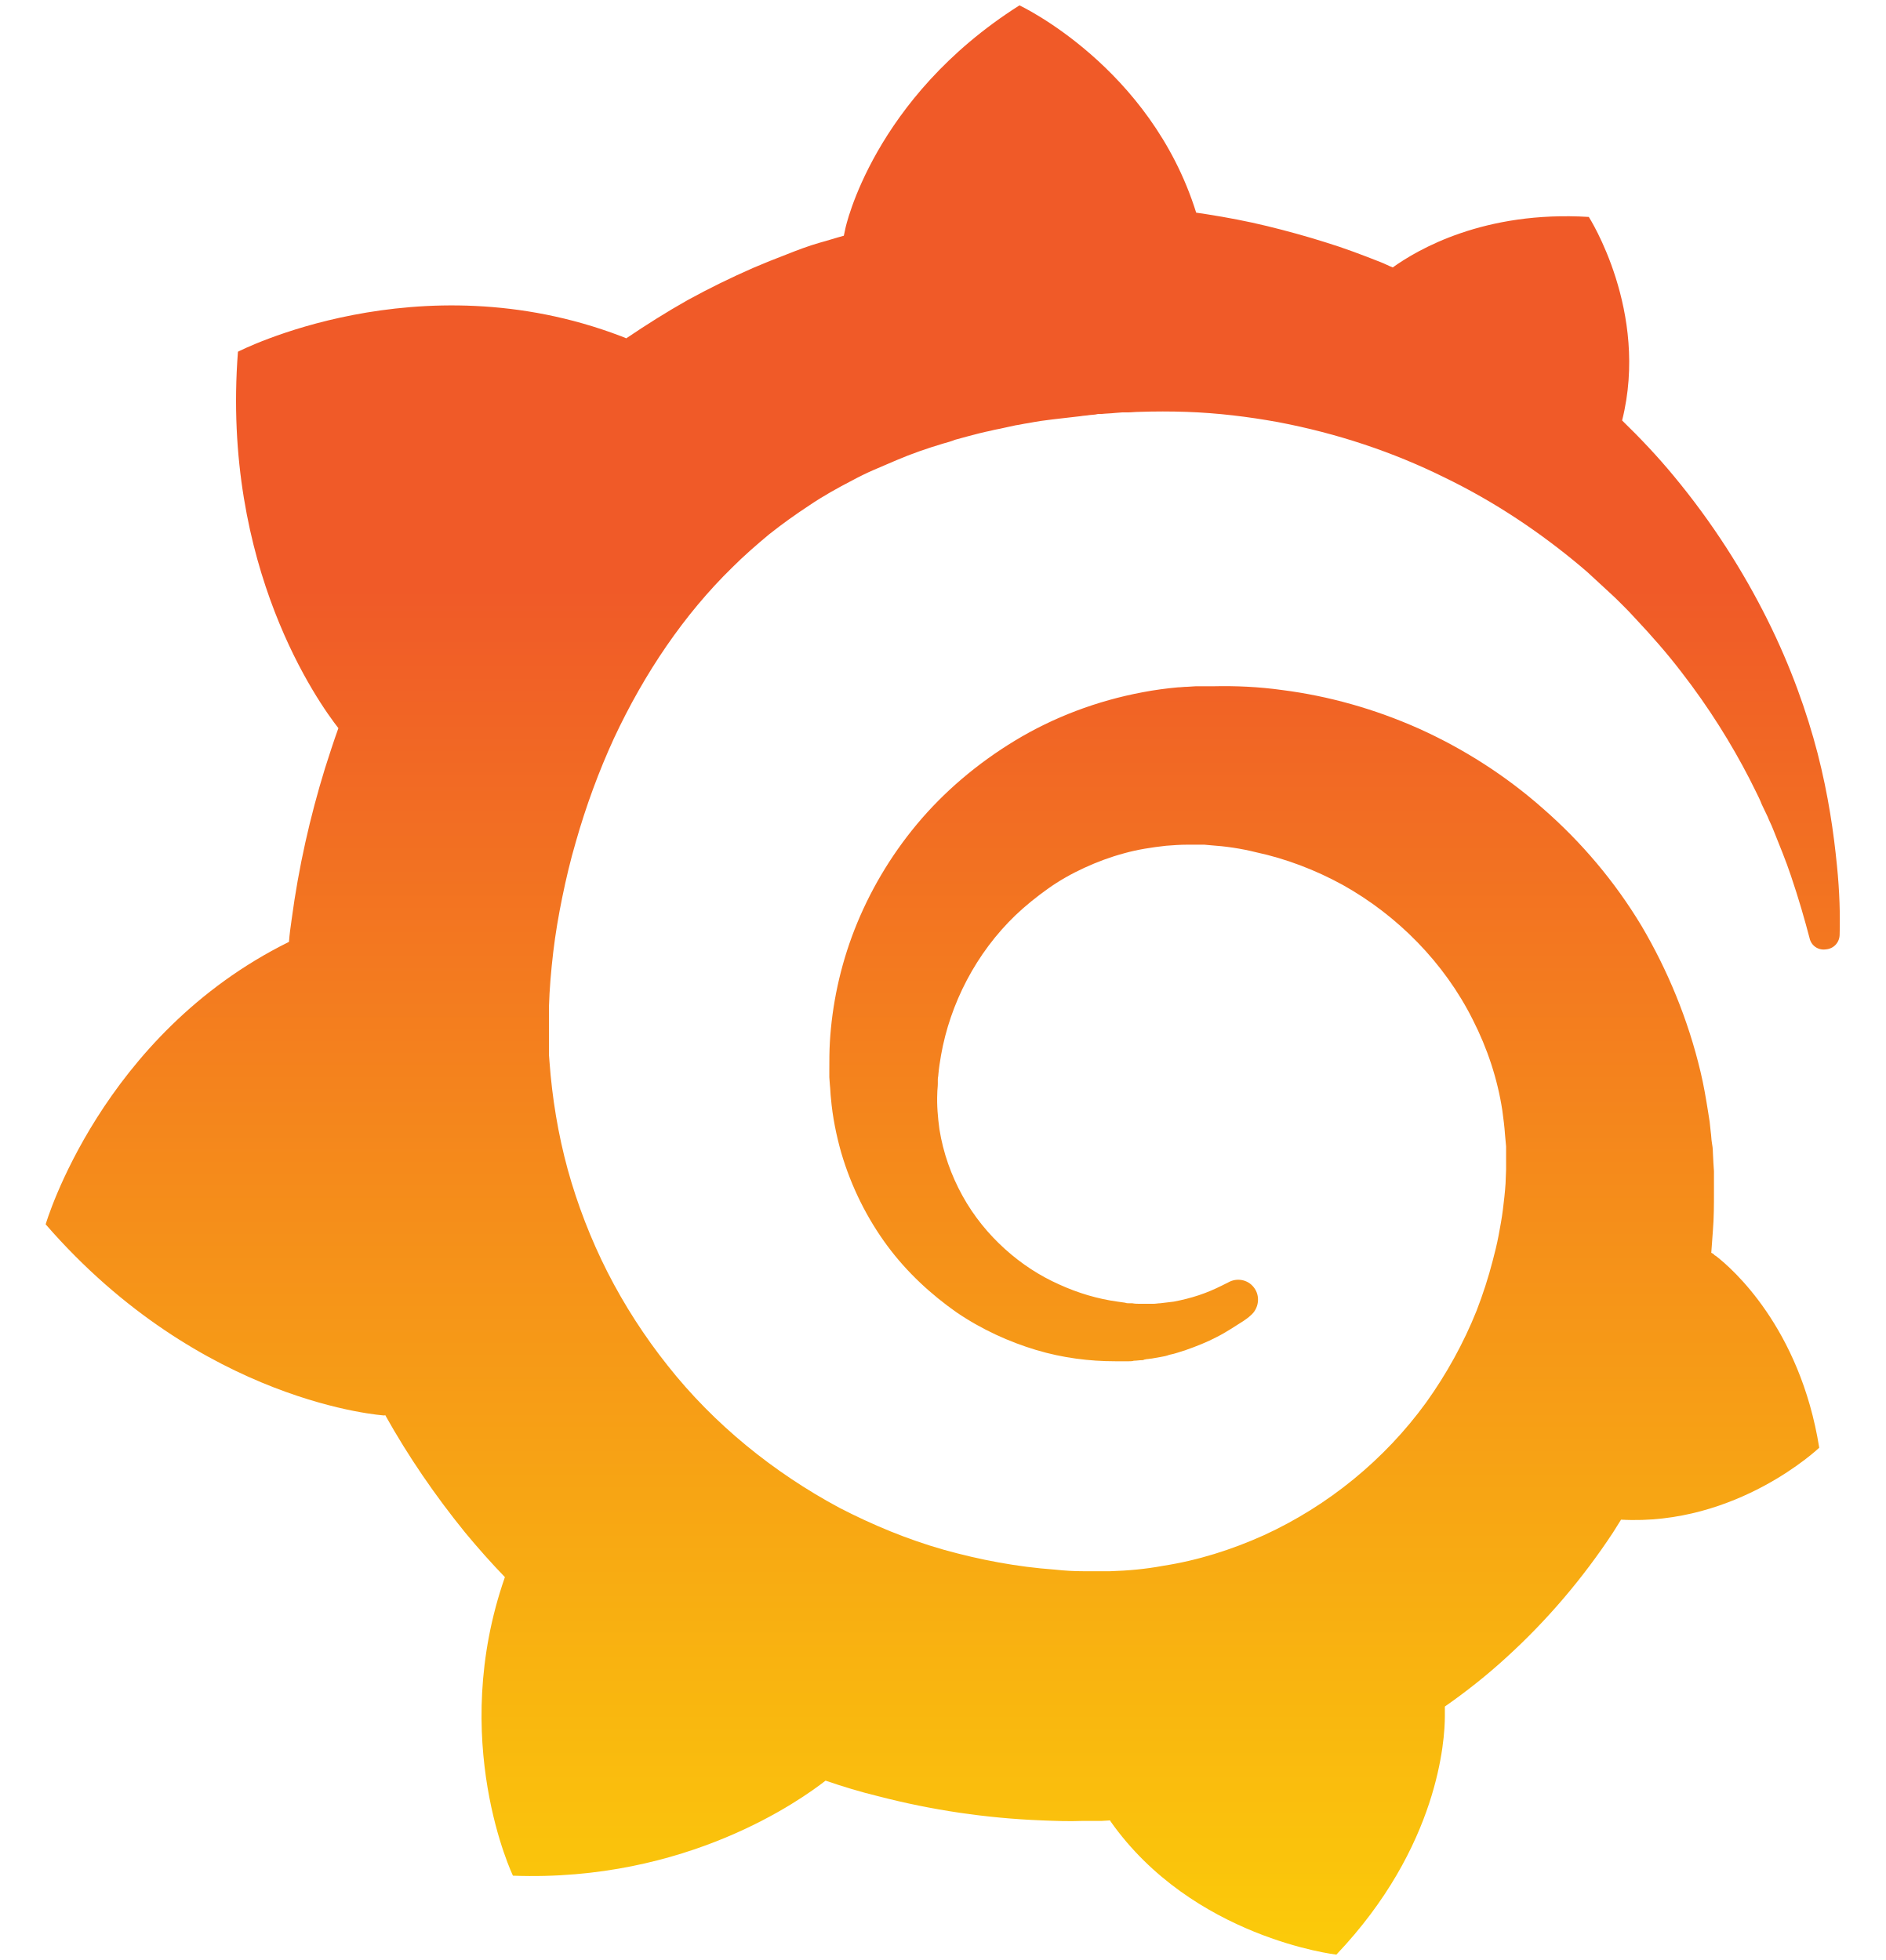
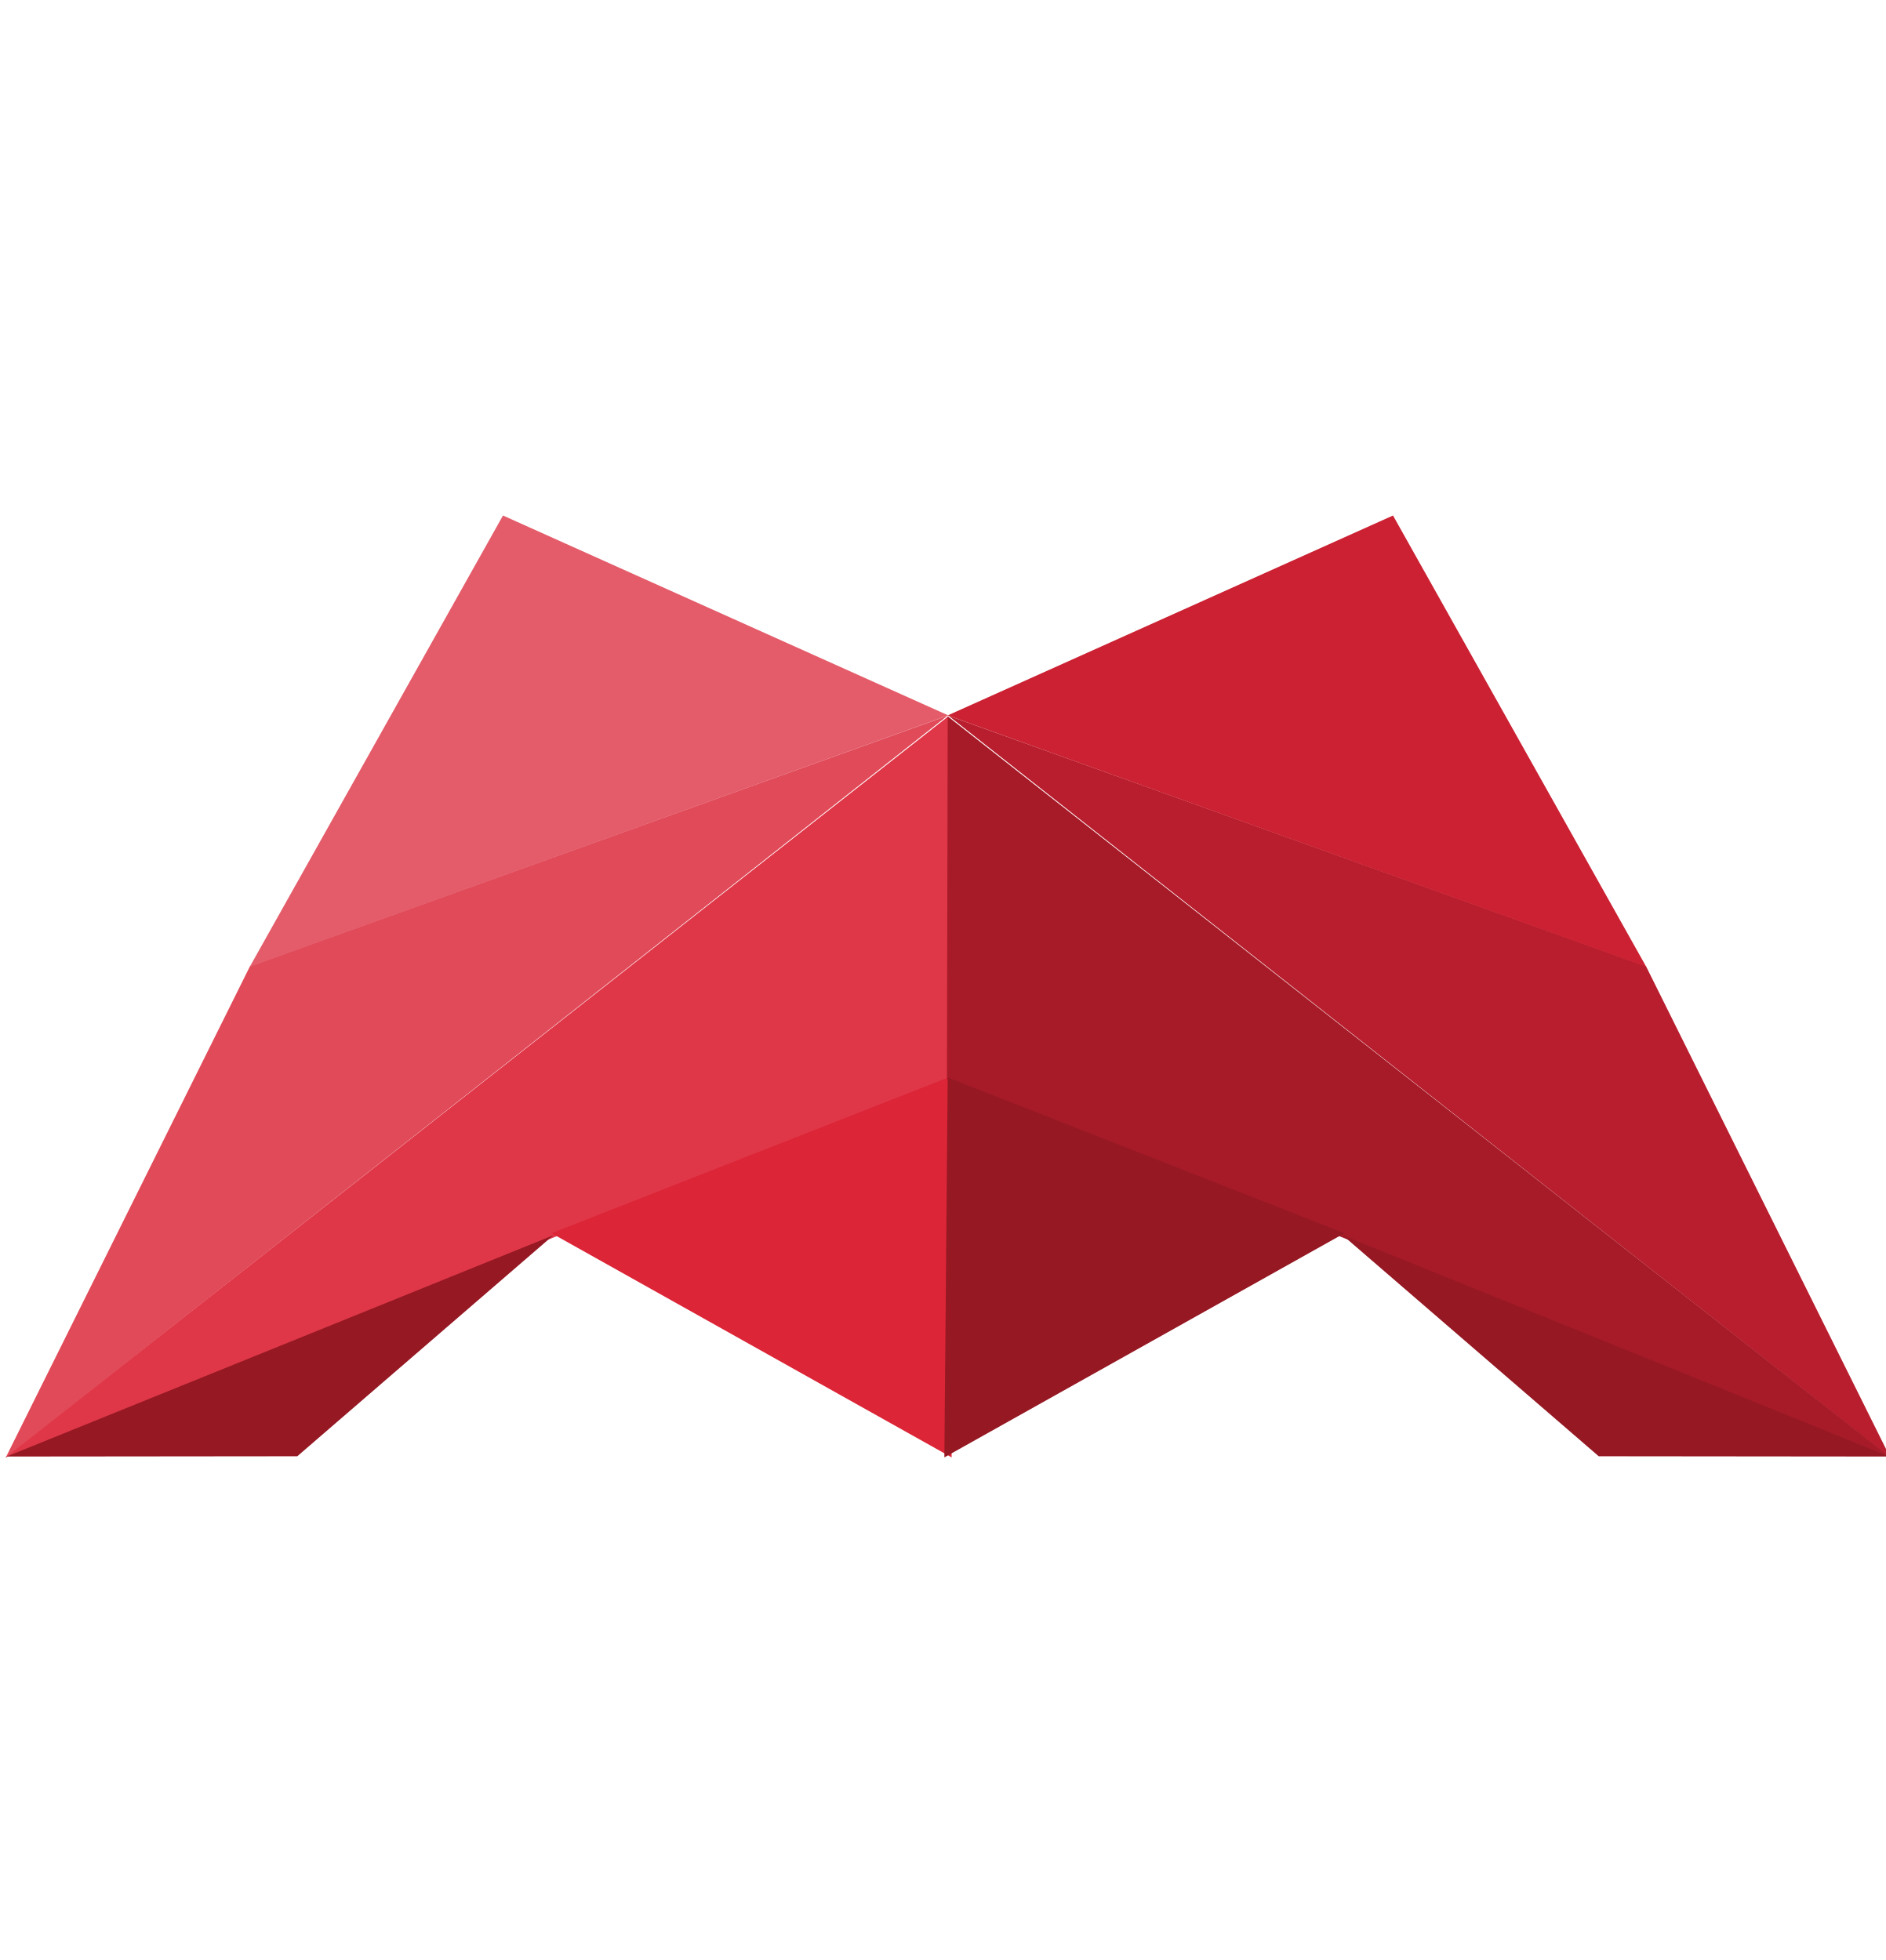
- <svg xmlns="http://www.w3.org/2000/svg" version="1.1" id="Layer_1" x="0px" y="0px" width="351px" height="365px" viewBox="0 0 351 365" style="enable-background:new 0 0 351 365;" xml:space="preserve">
-   <style type="text/css">
- 	.st0{fill:url(#SVGID_1_);}
- </style>
+ <svg xmlns="http://www.w3.org/2000/svg" version="1.1" id="Layer_1" x="0px" y="0px" width="351px" height="365px" viewBox="0 0 351 365" enable-background="new 0 0 351 365" xml:space="preserve">
  <g id="Layer_1_1_">
</g>
-   <linearGradient id="SVGID_1_" gradientUnits="userSpaceOnUse" x1="175.5" y1="30%" x2="175.5" y2="99%">
-     <stop offset="0" style="stop-color:#F05A28" />
-     <stop offset="1" style="stop-color:#FBCA0A" />
-   </linearGradient>
-   <path class="st0" d="M342,161.2c-0.6-6.1-1.6-13.1-3.6-20.9c-2-7.7-5-16.2-9.4-25c-4.4-8.8-10.1-17.9-17.5-26.8  c-2.9-3.5-6.1-6.9-9.5-10.2c5.1-20.3-6.2-37.9-6.2-37.9c-19.5-1.2-31.9,6.1-36.5,9.4c-0.8-0.3-1.5-0.7-2.3-1  c-3.3-1.3-6.7-2.6-10.3-3.7c-3.5-1.1-7.1-2.1-10.8-3c-3.7-0.9-7.4-1.6-11.2-2.2c-0.7-0.1-1.3-0.2-2-0.3  c-8.5-27.2-32.9-38.6-32.9-38.6c-27.3,17.3-32.4,41.5-32.4,41.5s-0.1,0.5-0.3,1.4c-1.5,0.4-3,0.9-4.5,1.3c-2.1,0.6-4.2,1.4-6.2,2.2  c-2.1,0.8-4.1,1.6-6.2,2.5c-4.1,1.8-8.2,3.8-12.2,6c-3.9,2.2-7.7,4.6-11.4,7.1c-0.5-0.2-1-0.4-1-0.4c-37.8-14.4-71.3,2.9-71.3,2.9  c-3.1,40.2,15.1,65.5,18.7,70.1c-0.9,2.5-1.7,5-2.5,7.5c-2.8,9.1-4.9,18.4-6.2,28.1c-0.2,1.4-0.4,2.8-0.5,4.2  C18.8,192.7,8.5,228,8.5,228c29.1,33.5,63.1,35.6,63.1,35.6c0,0,0.1-0.1,0.1-0.1c4.3,7.7,9.3,15,14.9,21.9c2.4,2.9,4.8,5.6,7.4,8.3  c-10.6,30.4,1.5,55.6,1.5,55.6c32.4,1.2,53.7-14.2,58.2-17.7c3.2,1.1,6.5,2.1,9.8,2.9c10,2.6,20.2,4.1,30.4,4.5  c2.5,0.1,5.1,0.2,7.6,0.1l1.2,0l0.8,0l1.6,0l1.6-0.1l0,0.1c15.3,21.8,42.1,24.9,42.1,24.9c19.1-20.1,20.2-40.1,20.2-44.4l0,0  c0,0,0-0.1,0-0.3c0-0.4,0-0.6,0-0.6l0,0c0-0.3,0-0.6,0-0.9c4-2.8,7.8-5.8,11.4-9.1c7.6-6.9,14.3-14.8,19.9-23.3  c0.5-0.8,1-1.6,1.5-2.4c21.6,1.2,36.9-13.4,36.9-13.4c-3.6-22.5-16.4-33.5-19.1-35.6l0,0c0,0-0.1-0.1-0.3-0.2  c-0.2-0.1-0.2-0.2-0.2-0.2c0,0,0,0,0,0c-0.1-0.1-0.3-0.2-0.5-0.3c0.1-1.4,0.2-2.7,0.3-4.1c0.2-2.4,0.2-4.9,0.2-7.3l0-1.8l0-0.9  l0-0.5c0-0.6,0-0.4,0-0.6l-0.1-1.5l-0.1-2c0-0.7-0.1-1.3-0.2-1.9c-0.1-0.6-0.1-1.3-0.2-1.9l-0.2-1.9l-0.3-1.9  c-0.4-2.5-0.8-4.9-1.4-7.4c-2.3-9.7-6.1-18.9-11-27.2c-5-8.3-11.2-15.6-18.3-21.8c-7-6.2-14.9-11.2-23.1-14.9  c-8.3-3.7-16.9-6.1-25.5-7.2c-4.3-0.6-8.6-0.8-12.9-0.7l-1.6,0l-0.4,0c-0.1,0-0.6,0-0.5,0l-0.7,0l-1.6,0.1c-0.6,0-1.2,0.1-1.7,0.1  c-2.2,0.2-4.4,0.5-6.5,0.9c-8.6,1.6-16.7,4.7-23.8,9c-7.1,4.3-13.3,9.6-18.3,15.6c-5,6-8.9,12.7-11.6,19.6c-2.7,6.9-4.2,14.1-4.6,21  c-0.1,1.7-0.1,3.5-0.1,5.2c0,0.4,0,0.9,0,1.3l0.1,1.4c0.1,0.8,0.1,1.7,0.2,2.5c0.3,3.5,1,6.9,1.9,10.1c1.9,6.5,4.9,12.4,8.6,17.4  c3.7,5,8.2,9.1,12.9,12.4c4.7,3.2,9.8,5.5,14.8,7c5,1.5,10,2.1,14.7,2.1c0.6,0,1.2,0,1.7,0c0.3,0,0.6,0,0.9,0c0.3,0,0.6,0,0.9-0.1  c0.5,0,1-0.1,1.5-0.1c0.1,0,0.3,0,0.4-0.1l0.5-0.1c0.3,0,0.6-0.1,0.9-0.1c0.6-0.1,1.1-0.2,1.7-0.3c0.6-0.1,1.1-0.2,1.6-0.4  c1.1-0.2,2.1-0.6,3.1-0.9c2-0.7,4-1.5,5.7-2.4c1.8-0.9,3.4-2,5-3c0.4-0.3,0.9-0.6,1.3-1c1.6-1.3,1.9-3.7,0.6-5.3  c-1.1-1.4-3.1-1.8-4.7-0.9c-0.4,0.2-0.8,0.4-1.2,0.6c-1.4,0.7-2.8,1.3-4.3,1.8c-1.5,0.5-3.1,0.9-4.7,1.2c-0.8,0.1-1.6,0.2-2.5,0.3  c-0.4,0-0.8,0.1-1.3,0.1c-0.4,0-0.9,0-1.2,0c-0.4,0-0.8,0-1.2,0c-0.5,0-1,0-1.5-0.1c0,0-0.3,0-0.1,0l-0.2,0l-0.3,0  c-0.2,0-0.5,0-0.7-0.1c-0.5-0.1-0.9-0.1-1.4-0.2c-3.7-0.5-7.4-1.6-10.9-3.2c-3.6-1.6-7-3.8-10.1-6.6c-3.1-2.8-5.8-6.1-7.9-9.9  c-2.1-3.8-3.6-8-4.3-12.4c-0.3-2.2-0.5-4.5-0.4-6.7c0-0.6,0.1-1.2,0.1-1.8c0,0.2,0-0.1,0-0.1l0-0.2l0-0.5c0-0.3,0.1-0.6,0.1-0.9  c0.1-1.2,0.3-2.4,0.5-3.6c1.7-9.6,6.5-19,13.9-26.1c1.9-1.8,3.9-3.4,6-4.9c2.1-1.5,4.4-2.8,6.8-3.9c2.4-1.1,4.8-2,7.4-2.7  c2.5-0.7,5.1-1.1,7.8-1.4c1.3-0.1,2.6-0.2,4-0.2c0.4,0,0.6,0,0.9,0l1.1,0l0.7,0c0.3,0,0,0,0.1,0l0.3,0l1.1,0.1  c2.9,0.2,5.7,0.6,8.5,1.3c5.6,1.2,11.1,3.3,16.2,6.1c10.2,5.7,18.9,14.5,24.2,25.1c2.7,5.3,4.6,11,5.5,16.9c0.2,1.5,0.4,3,0.5,4.5  l0.1,1.1l0.1,1.1c0,0.4,0,0.8,0,1.1c0,0.4,0,0.8,0,1.1l0,1l0,1.1c0,0.7-0.1,1.9-0.1,2.6c-0.1,1.6-0.3,3.3-0.5,4.9  c-0.2,1.6-0.5,3.2-0.8,4.8c-0.3,1.6-0.7,3.2-1.1,4.7c-0.8,3.1-1.8,6.2-3,9.3c-2.4,6-5.6,11.8-9.4,17.1  c-7.7,10.6-18.2,19.2-30.2,24.7c-6,2.7-12.3,4.7-18.8,5.7c-3.2,0.6-6.5,0.9-9.8,1l-0.6,0l-0.5,0l-1.1,0l-1.6,0l-0.8,0  c0.4,0-0.1,0-0.1,0l-0.3,0c-1.8,0-3.5-0.1-5.3-0.3c-7-0.5-13.9-1.8-20.7-3.7c-6.7-1.9-13.2-4.6-19.4-7.8  c-12.3-6.6-23.4-15.6-32-26.5c-4.3-5.4-8.1-11.3-11.2-17.4c-3.1-6.1-5.6-12.6-7.4-19.1c-1.8-6.6-2.9-13.3-3.4-20.1l-0.1-1.3l0-0.3  l0-0.3l0-0.6l0-1.1l0-0.3l0-0.4l0-0.8l0-1.6l0-0.3c0,0,0,0.1,0-0.1l0-0.6c0-0.8,0-1.7,0-2.5c0.1-3.3,0.4-6.8,0.8-10.2  c0.4-3.4,1-6.9,1.7-10.3c0.7-3.4,1.5-6.8,2.5-10.2c1.9-6.7,4.3-13.2,7.1-19.3c5.7-12.2,13.1-23.1,22-31.8c2.2-2.2,4.5-4.2,6.9-6.2  c2.4-1.9,4.9-3.7,7.5-5.4c2.5-1.7,5.2-3.2,7.9-4.6c1.3-0.7,2.7-1.4,4.1-2c0.7-0.3,1.4-0.6,2.1-0.9c0.7-0.3,1.4-0.6,2.1-0.9  c2.8-1.2,5.7-2.2,8.7-3.1c0.7-0.2,1.5-0.4,2.2-0.7c0.7-0.2,1.5-0.4,2.2-0.6c1.5-0.4,3-0.8,4.5-1.1c0.7-0.2,1.5-0.3,2.3-0.5  c0.8-0.2,1.5-0.3,2.3-0.5c0.8-0.1,1.5-0.3,2.3-0.4l1.1-0.2l1.2-0.2c0.8-0.1,1.5-0.2,2.3-0.3c0.9-0.1,1.7-0.2,2.6-0.3  c0.7-0.1,1.9-0.2,2.6-0.3c0.5-0.1,1.1-0.1,1.6-0.2l1.1-0.1l0.5-0.1l0.6,0c0.9-0.1,1.7-0.1,2.6-0.2l1.3-0.1c0,0,0.5,0,0.1,0l0.3,0  l0.6,0c0.7,0,1.5-0.1,2.2-0.1c2.9-0.1,5.9-0.1,8.8,0c5.8,0.2,11.5,0.9,17,1.9c11.1,2.1,21.5,5.6,31,10.3  c9.5,4.6,17.9,10.3,25.3,16.5c0.5,0.4,0.9,0.8,1.4,1.2c0.4,0.4,0.9,0.8,1.3,1.2c0.9,0.8,1.7,1.6,2.6,2.4c0.9,0.8,1.7,1.6,2.5,2.4  c0.8,0.8,1.6,1.6,2.4,2.5c3.1,3.3,6,6.6,8.6,10c5.2,6.7,9.4,13.5,12.7,19.9c0.2,0.4,0.4,0.8,0.6,1.2c0.2,0.4,0.4,0.8,0.6,1.2  c0.4,0.8,0.8,1.6,1.1,2.4c0.4,0.8,0.7,1.5,1.1,2.3c0.3,0.8,0.7,1.5,1,2.3c1.2,3,2.4,5.9,3.3,8.6c1.5,4.4,2.6,8.3,3.5,11.7  c0.3,1.4,1.6,2.3,3,2.1c1.5-0.1,2.6-1.3,2.6-2.8C342.6,170.4,342.5,166.1,342,161.2z" />
+   <g>
+     <polygon fill-rule="evenodd" clip-rule="evenodd" fill="#E14A59" points="46.54,179.94 176.394,133.293 1.038,271.496  " />
+     <polygon fill-rule="evenodd" clip-rule="evenodd" fill="#E45C6A" points="93.646,96 176.551,133.224 46.499,180.04  " />
+     <polygon fill-rule="evenodd" clip-rule="evenodd" fill="#DF3748" points="1,271.428 176.551,133.396 176.695,200.876  " />
+     <polygon fill-rule="evenodd" clip-rule="evenodd" fill="#DC2537" points="102.685,229.658 177.171,271.4 176.551,200.653  " />
+     <polygon fill-rule="evenodd" clip-rule="evenodd" fill="#951823" points="1.229,271.242 103.018,230.038 55.349,271.19  " />
+     <polygon fill-rule="evenodd" clip-rule="evenodd" fill="#B91E2E" points="306.452,179.94 176.599,133.293 351.955,271.496  " />
+     <polygon fill-rule="evenodd" clip-rule="evenodd" fill="#CB2132" points="259.346,96 176.441,133.224 306.493,180.04  " />
+     <polygon fill-rule="evenodd" clip-rule="evenodd" fill="#A71B28" points="351.992,271.428 176.441,133.396 176.297,200.876  " />
+     <polygon fill-rule="evenodd" clip-rule="evenodd" fill="#951823" points="250.308,229.658 175.82,271.4 176.441,200.653  " />
+     <polygon fill-rule="evenodd" clip-rule="evenodd" fill="#951823" points="351.763,271.242 249.975,230.038 297.644,271.19  " />
+   </g>
</svg>
